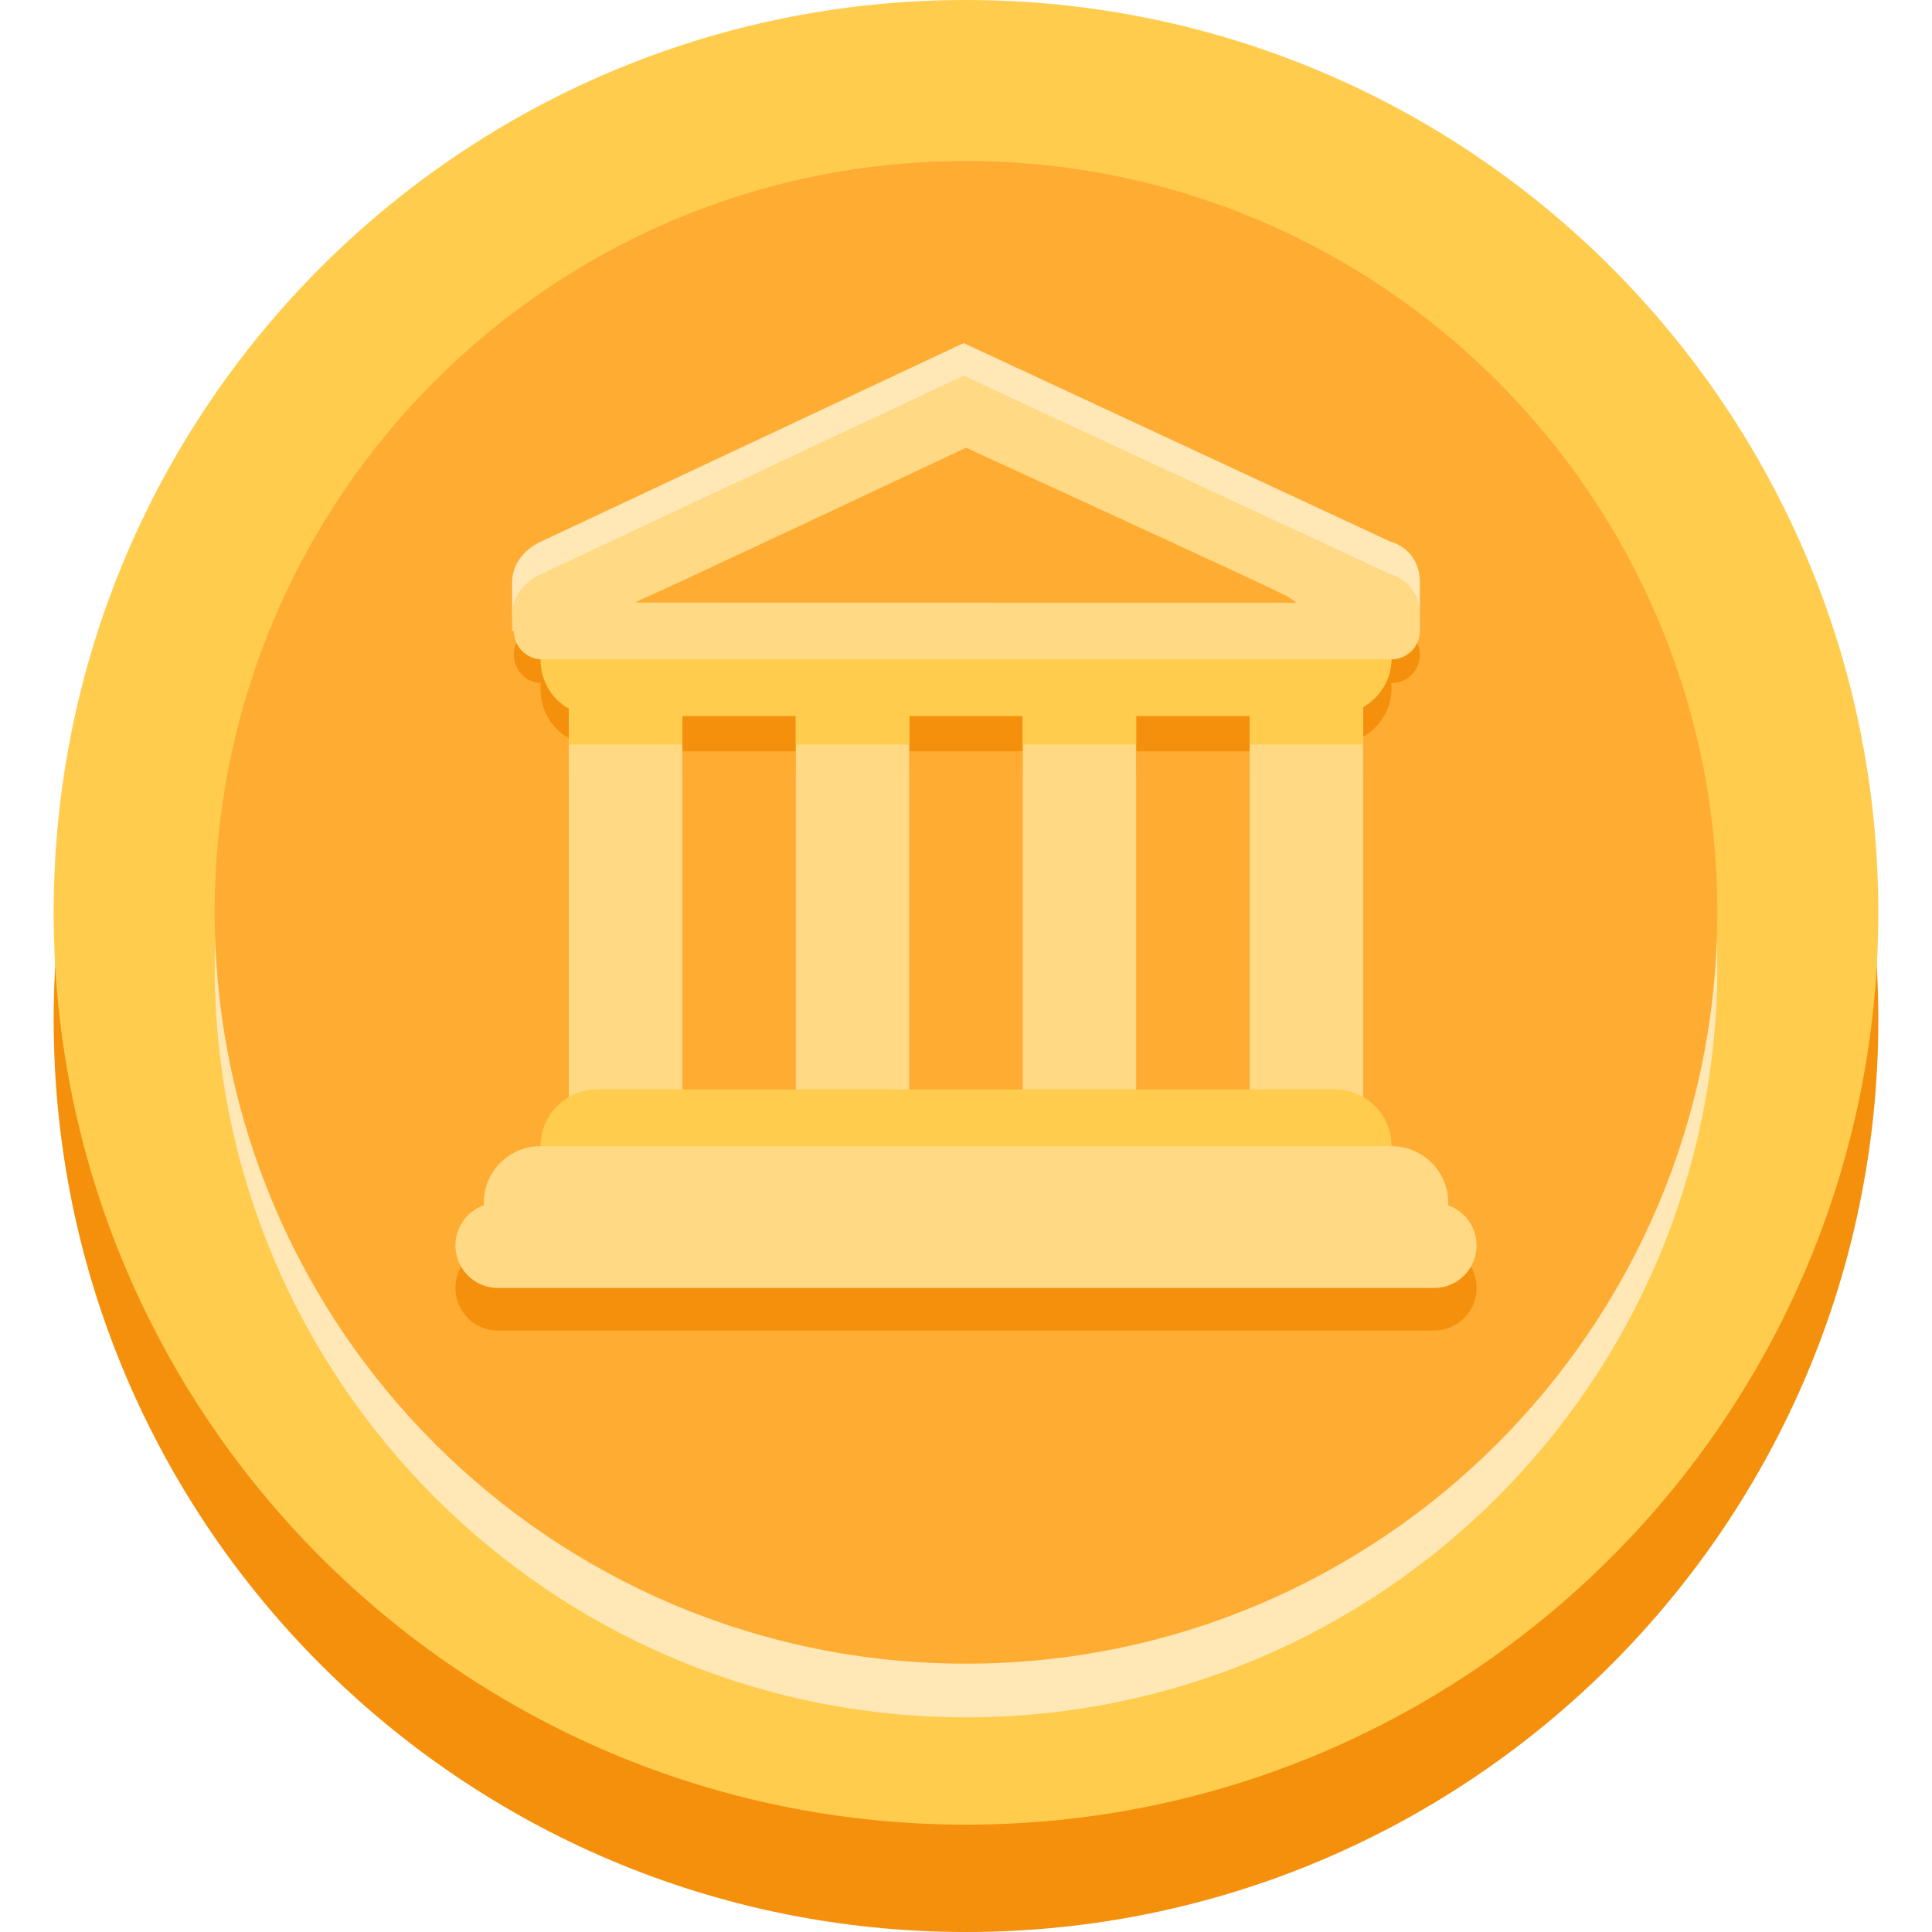
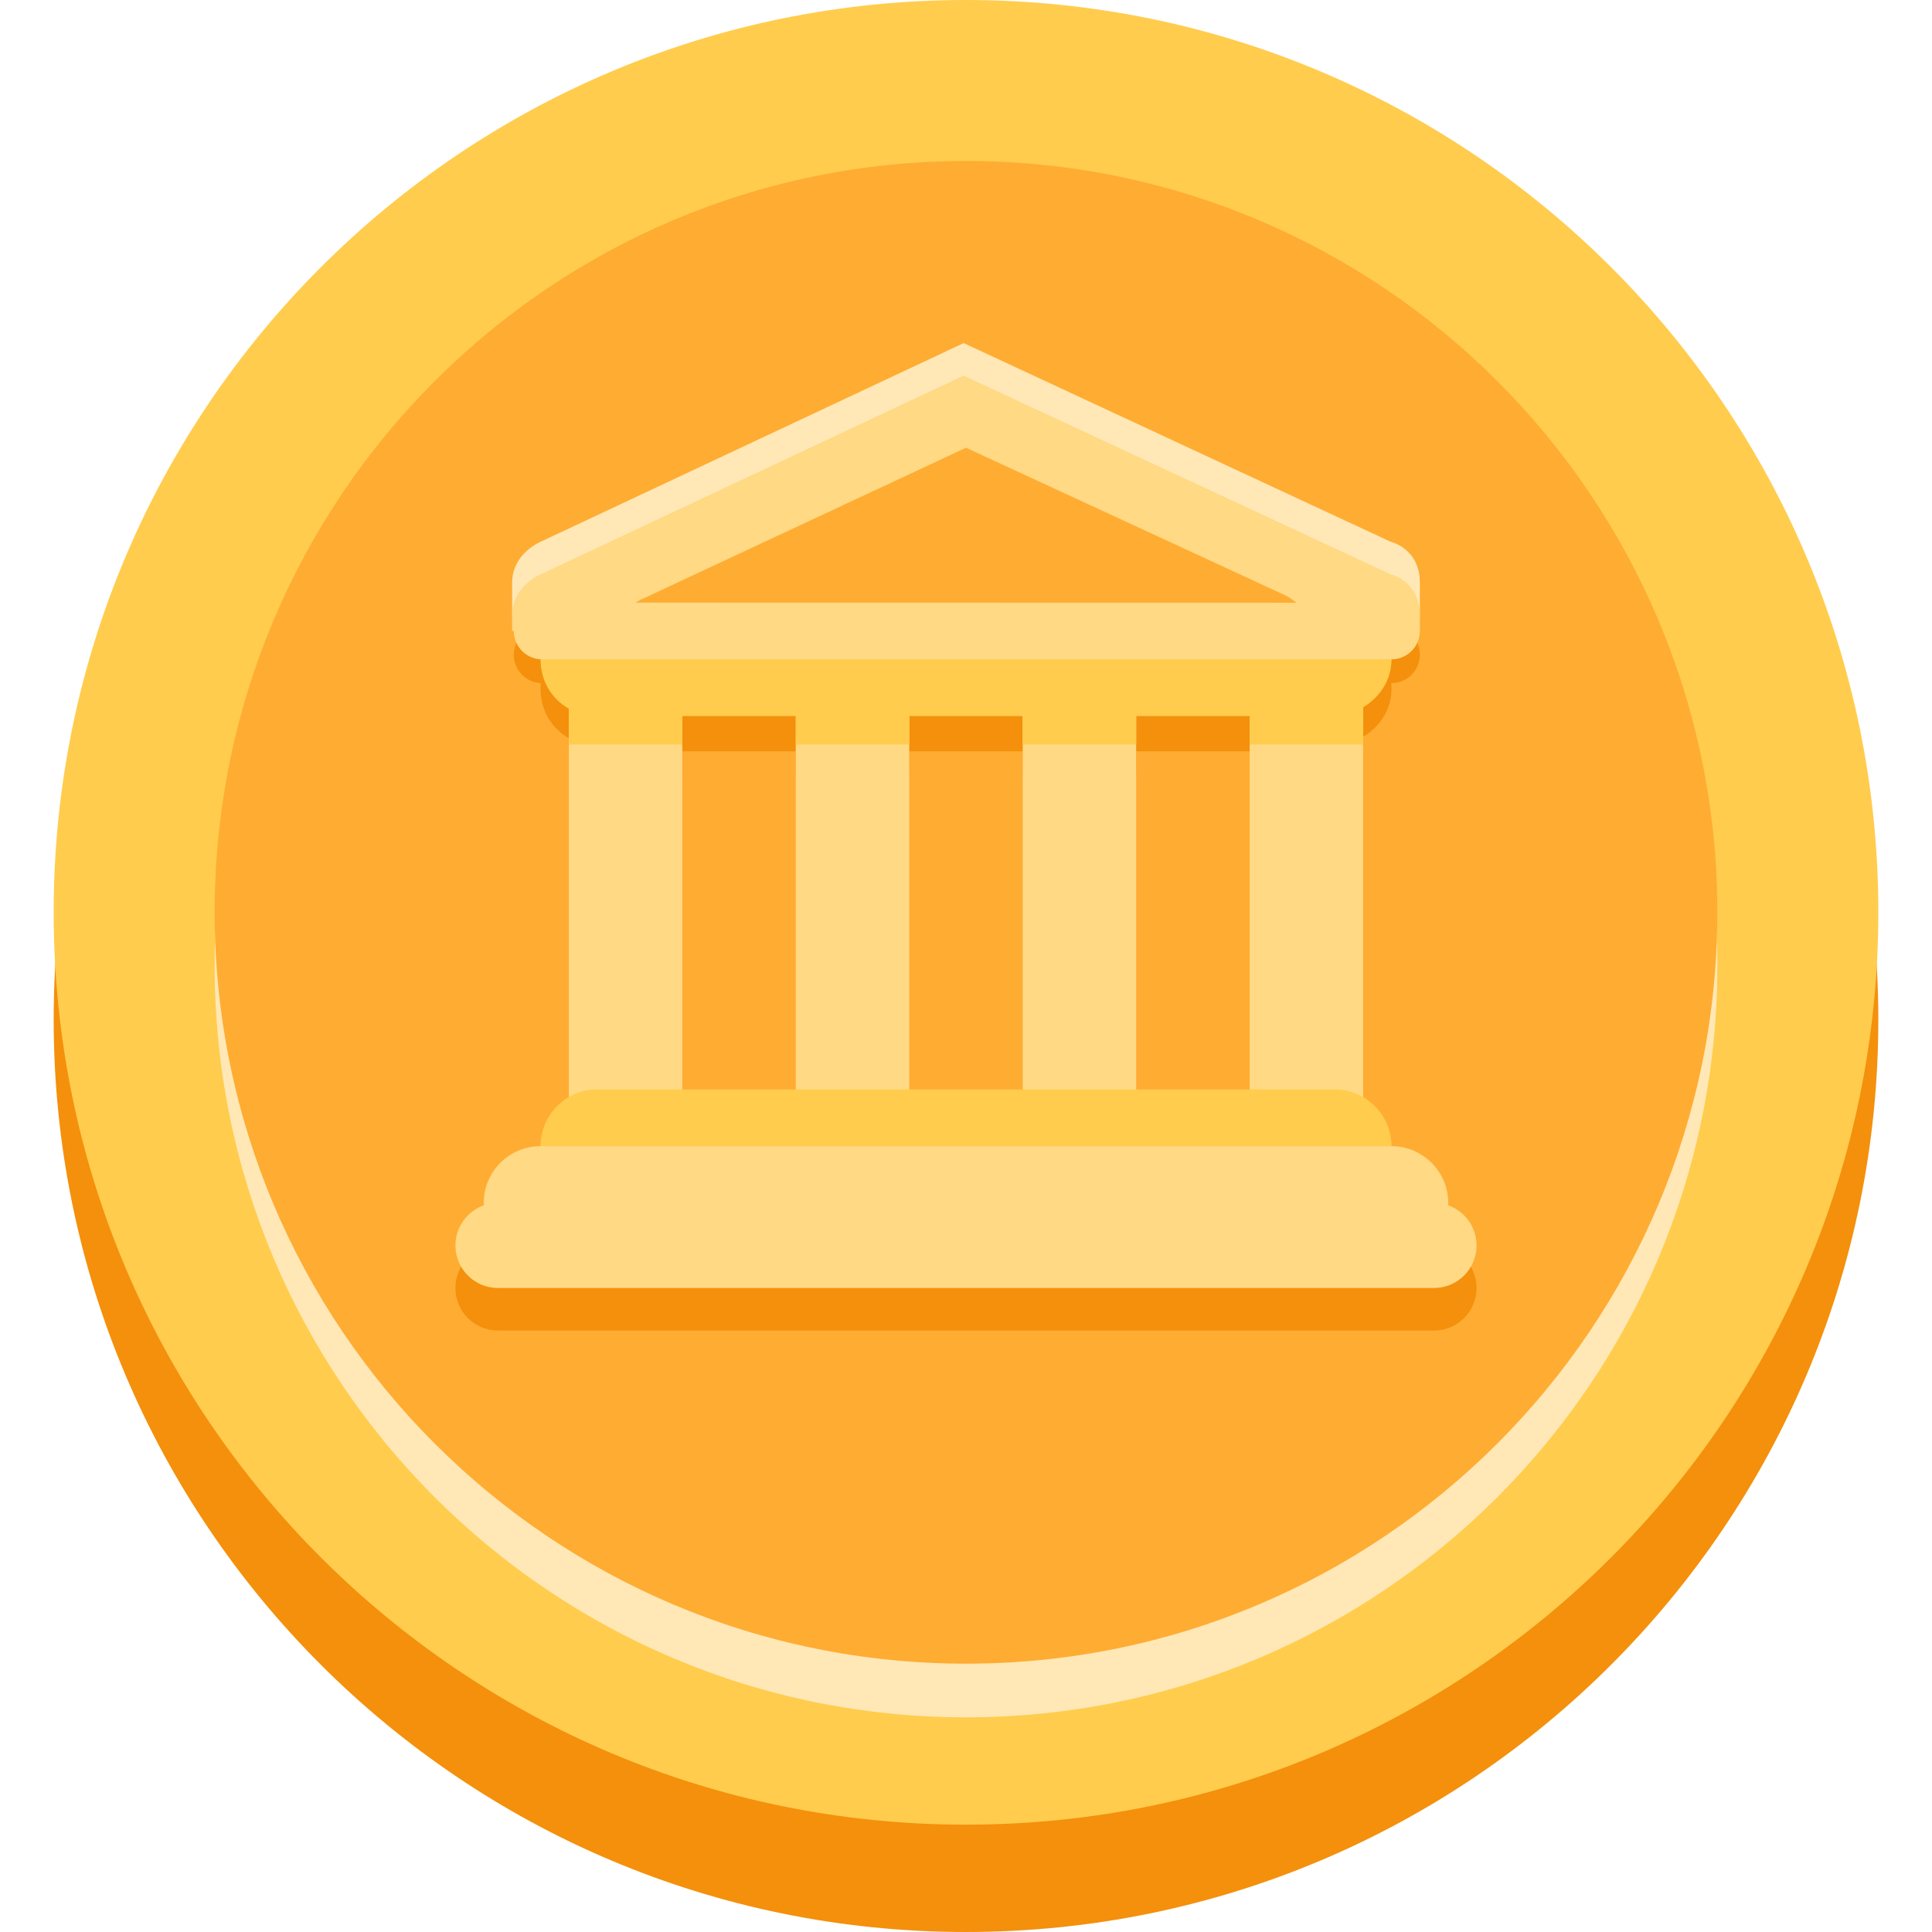
- <svg xmlns="http://www.w3.org/2000/svg" width="800px" height="800px" viewBox="0 0 36 36" aria-hidden="true" role="img" class="iconify iconify--twemoji" preserveAspectRatio="xMidYMid meet">
-   <circle fill="#F4900C" cx="18" cy="19" r="17" />
-   <circle fill="#FFCC4D" cx="18" cy="17" r="17" />
-   <circle fill="#FFE8B6" cx="18" cy="18" r="14" />
-   <circle fill="#FFAC33" cx="18" cy="17" r="14" />
-   <path fill="#FFE8B6" d="M9.543 10.856c0-.545.535-.763.535-.763l7.878-3.7l7.953 3.7s.548.122.548.767v.641H9.543v-.645z" />
-   <path fill="#F4900C" d="M25.929 12.836c0-.584-.505-1.057-1.127-1.057H11.129c-.623 0-1.057.473-1.057 1.057c0 .397.204.739.529.92v.666h2.114v-.529h2.114v.529h2.114v-.529h2.114v.529h2.114v-.529h2.114v.529H25.4v-.693c.317-.188.529-.517.529-.893zM27.514 24a.793.793 0 0 1-.793.793H9.279a.793.793 0 1 1 0-1.586h17.443c.437 0 .792.355.792.793z" />
-   <path fill="#F4900C" d="M26.457 12.2a.529.529 0 0 1-.529.529H10.071a.53.53 0 0 1 0-1.058l15.857.003a.527.527 0 0 1 .529.526zm-14.271.614h11.629V14H12.186z" />
-   <path fill="#FFD983" d="M12.714 20.829c0 .584-.316 1.057-.705 1.057h-.705c-.389 0-.705-.473-.705-1.057v-8.014c0-.584.316-1.057.705-1.057h.705c.389 0 .705.473.705 1.057v8.014zm12.686 0c0 .584-.315 1.057-.705 1.057h-.705c-.389 0-.705-.473-.705-1.057v-8.014c0-.584.315-1.057.705-1.057h.705c.389 0 .705.473.705 1.057v8.014zm-8.457 0c0 .584-.316 1.057-.705 1.057h-.705c-.389 0-.705-.473-.705-1.057v-8.014c0-.584.316-1.057.705-1.057h.705c.389 0 .705.473.705 1.057v8.014zm4.228 0c0 .584-.316 1.057-.705 1.057h-.704c-.389 0-.705-.473-.705-1.057v-8.014c0-.584.316-1.057.705-1.057h.704c.389 0 .705.473.705 1.057v8.014z" />
-   <path fill="#FFCC4D" d="M25.929 21.357c0 .584-.473 1.057-1.057 1.057H11.129a1.057 1.057 0 1 1 0-2.114h13.743c.583 0 1.057.473 1.057 1.057z" />
-   <path fill="#FFD983" d="M26.986 22.414c0 .584-.473 1.057-1.057 1.057H10.071a1.057 1.057 0 1 1 0-2.114h15.857c.584 0 1.058.473 1.058 1.057z" />
-   <path fill="#FFD983" d="M27.514 23.207a.793.793 0 0 1-.793.793H9.279a.793.793 0 1 1 0-1.586h17.443c.437 0 .792.355.792.793z" />
-   <path fill="#FFCC4D" d="M25.929 12.286c0-.584-.505-1.057-1.127-1.057H11.129c-.623 0-1.057.473-1.057 1.057c0 .397.204.739.529.92v.666h2.114v-.529h2.114v.529h2.114v-.529h2.114v.529h2.114v-.529h2.114v.529H25.4v-.693c.317-.188.529-.517.529-.893z" />
-   <path fill="#FFD983" d="M9.543 11.463c0-.545.535-.763.535-.763L17.956 7l7.953 3.7s.548.122.548.767v.291H9.543v-.295z" />
-   <path fill="#FFAC33" d="M18 8.343s-5.455 2.571-5.999 2.803c-.545.231-.363.611.001.611h11.97c.562 0 .429-.429-.017-.661C23.509 10.865 18 8.343 18 8.343z" />
-   <path fill="#FFD983" d="M26.457 11.757a.529.529 0 0 1-.529.529H10.071a.53.53 0 0 1 0-1.058l15.857.003a.527.527 0 0 1 .529.526z" />
+ <svg xmlns="http://www.w3.org/2000/svg" width="800" height="800" viewBox="0 0 36 36" preserveAspectRatio="xMidYMid meet">
+   <circle fill="#f4900c" cx="18" cy="19" r="17" />
+   <circle fill="#ffcc4d" cx="18" cy="17" r="17" />
+   <circle fill="#ffe8b6" cx="18" cy="18" r="14" />
+   <circle fill="#ffac33" cx="18" cy="17" r="14" />
+   <path fill="#ffe8b6" d="M9.543 10.856c0-.545.535-.763.535-.763l7.878-3.7l7.953 3.7s.548.122.548.767v.641H9.543v-.645z" />
+   <g fill="#f4900c">
+     <path d="M25.929 12.836c0-.584-.505-1.057-1.127-1.057H11.129a1.03 1.03 0 0 0-1.057 1.057c0 .397.204.739.529.92v.666h2.114v-.529h2.114v.529h2.114v-.529h2.114v.529h2.114v-.529h2.114v.529H25.4v-.693c.317-.188.529-.517.529-.893zM27.514 24a.793.793 0 0 1-.793.793H9.279a.793.793 0 1 1 0-1.586h17.443c.437 0 .792.355.792.793z" />
+     <path d="M26.457 12.2a.529.529 0 0 1-.529.529H10.071a.53.53 0 0 1 0-1.058l15.857.003a.527.527 0 0 1 .529.526zm-14.271.614h11.629V14H12.186z" />
+   </g>
+   <path fill="#ffd983" d="M12.714 20.829c0 .584-.316 1.057-.705 1.057h-.705c-.389 0-.705-.473-.705-1.057v-8.014c0-.584.316-1.057.705-1.057h.705c.389 0 .705.473.705 1.057v8.014zm12.686 0c0 .584-.315 1.057-.705 1.057h-.705c-.389 0-.705-.473-.705-1.057v-8.014c0-.584.315-1.057.705-1.057h.705c.389 0 .705.473.705 1.057v8.014zm-8.457 0c0 .584-.316 1.057-.705 1.057h-.705c-.389 0-.705-.473-.705-1.057v-8.014c0-.584.316-1.057.705-1.057h.705c.389 0 .705.473.705 1.057v8.014zm4.228 0c0 .584-.316 1.057-.705 1.057h-.704c-.389 0-.705-.473-.705-1.057v-8.014c0-.584.316-1.057.705-1.057h.704c.389 0 .705.473.705 1.057v8.014z" />
+   <path fill="#ffcc4d" d="M25.929 21.357c0 .584-.473 1.057-1.057 1.057H11.129a1.057 1.057 0 1 1 0-2.114h13.743a1.06 1.06 0 0 1 1.057 1.057z" />
+   <g fill="#ffd983">
+     <path d="M26.986 22.414c0 .584-.473 1.057-1.057 1.057H10.071a1.057 1.057 0 1 1 0-2.114h15.857a1.06 1.06 0 0 1 1.058 1.057z" />
+     <path d="M27.514 23.207a.793.793 0 0 1-.793.793H9.279a.793.793 0 1 1 0-1.586h17.443c.437 0 .792.355.792.793z" />
+   </g>
+   <path fill="#ffcc4d" d="M25.929 12.286c0-.584-.505-1.057-1.127-1.057H11.129a1.03 1.03 0 0 0-1.057 1.057c0 .397.204.739.529.92v.666h2.114v-.529h2.114v.529h2.114v-.529h2.114v.529h2.114v-.529h2.114v.529H25.4v-.693c.317-.188.529-.517.529-.893z" />
+   <path fill="#ffd983" d="M9.543 11.463c0-.545.535-.763.535-.763L17.956 7l7.953 3.7s.548.122.548.767v.291H9.543v-.295z" />
+   <path fill="#ffac33" d="M18 8.343l-5.999 2.803c-.545.231-.363.611.001.611h11.97c.562 0 .429-.429-.017-.661L18 8.343z" />
+   <path fill="#ffd983" d="M26.457 11.757a.529.529 0 0 1-.529.529H10.071a.53.53 0 0 1 0-1.058l15.857.003a.527.527 0 0 1 .529.526z" />
</svg>
